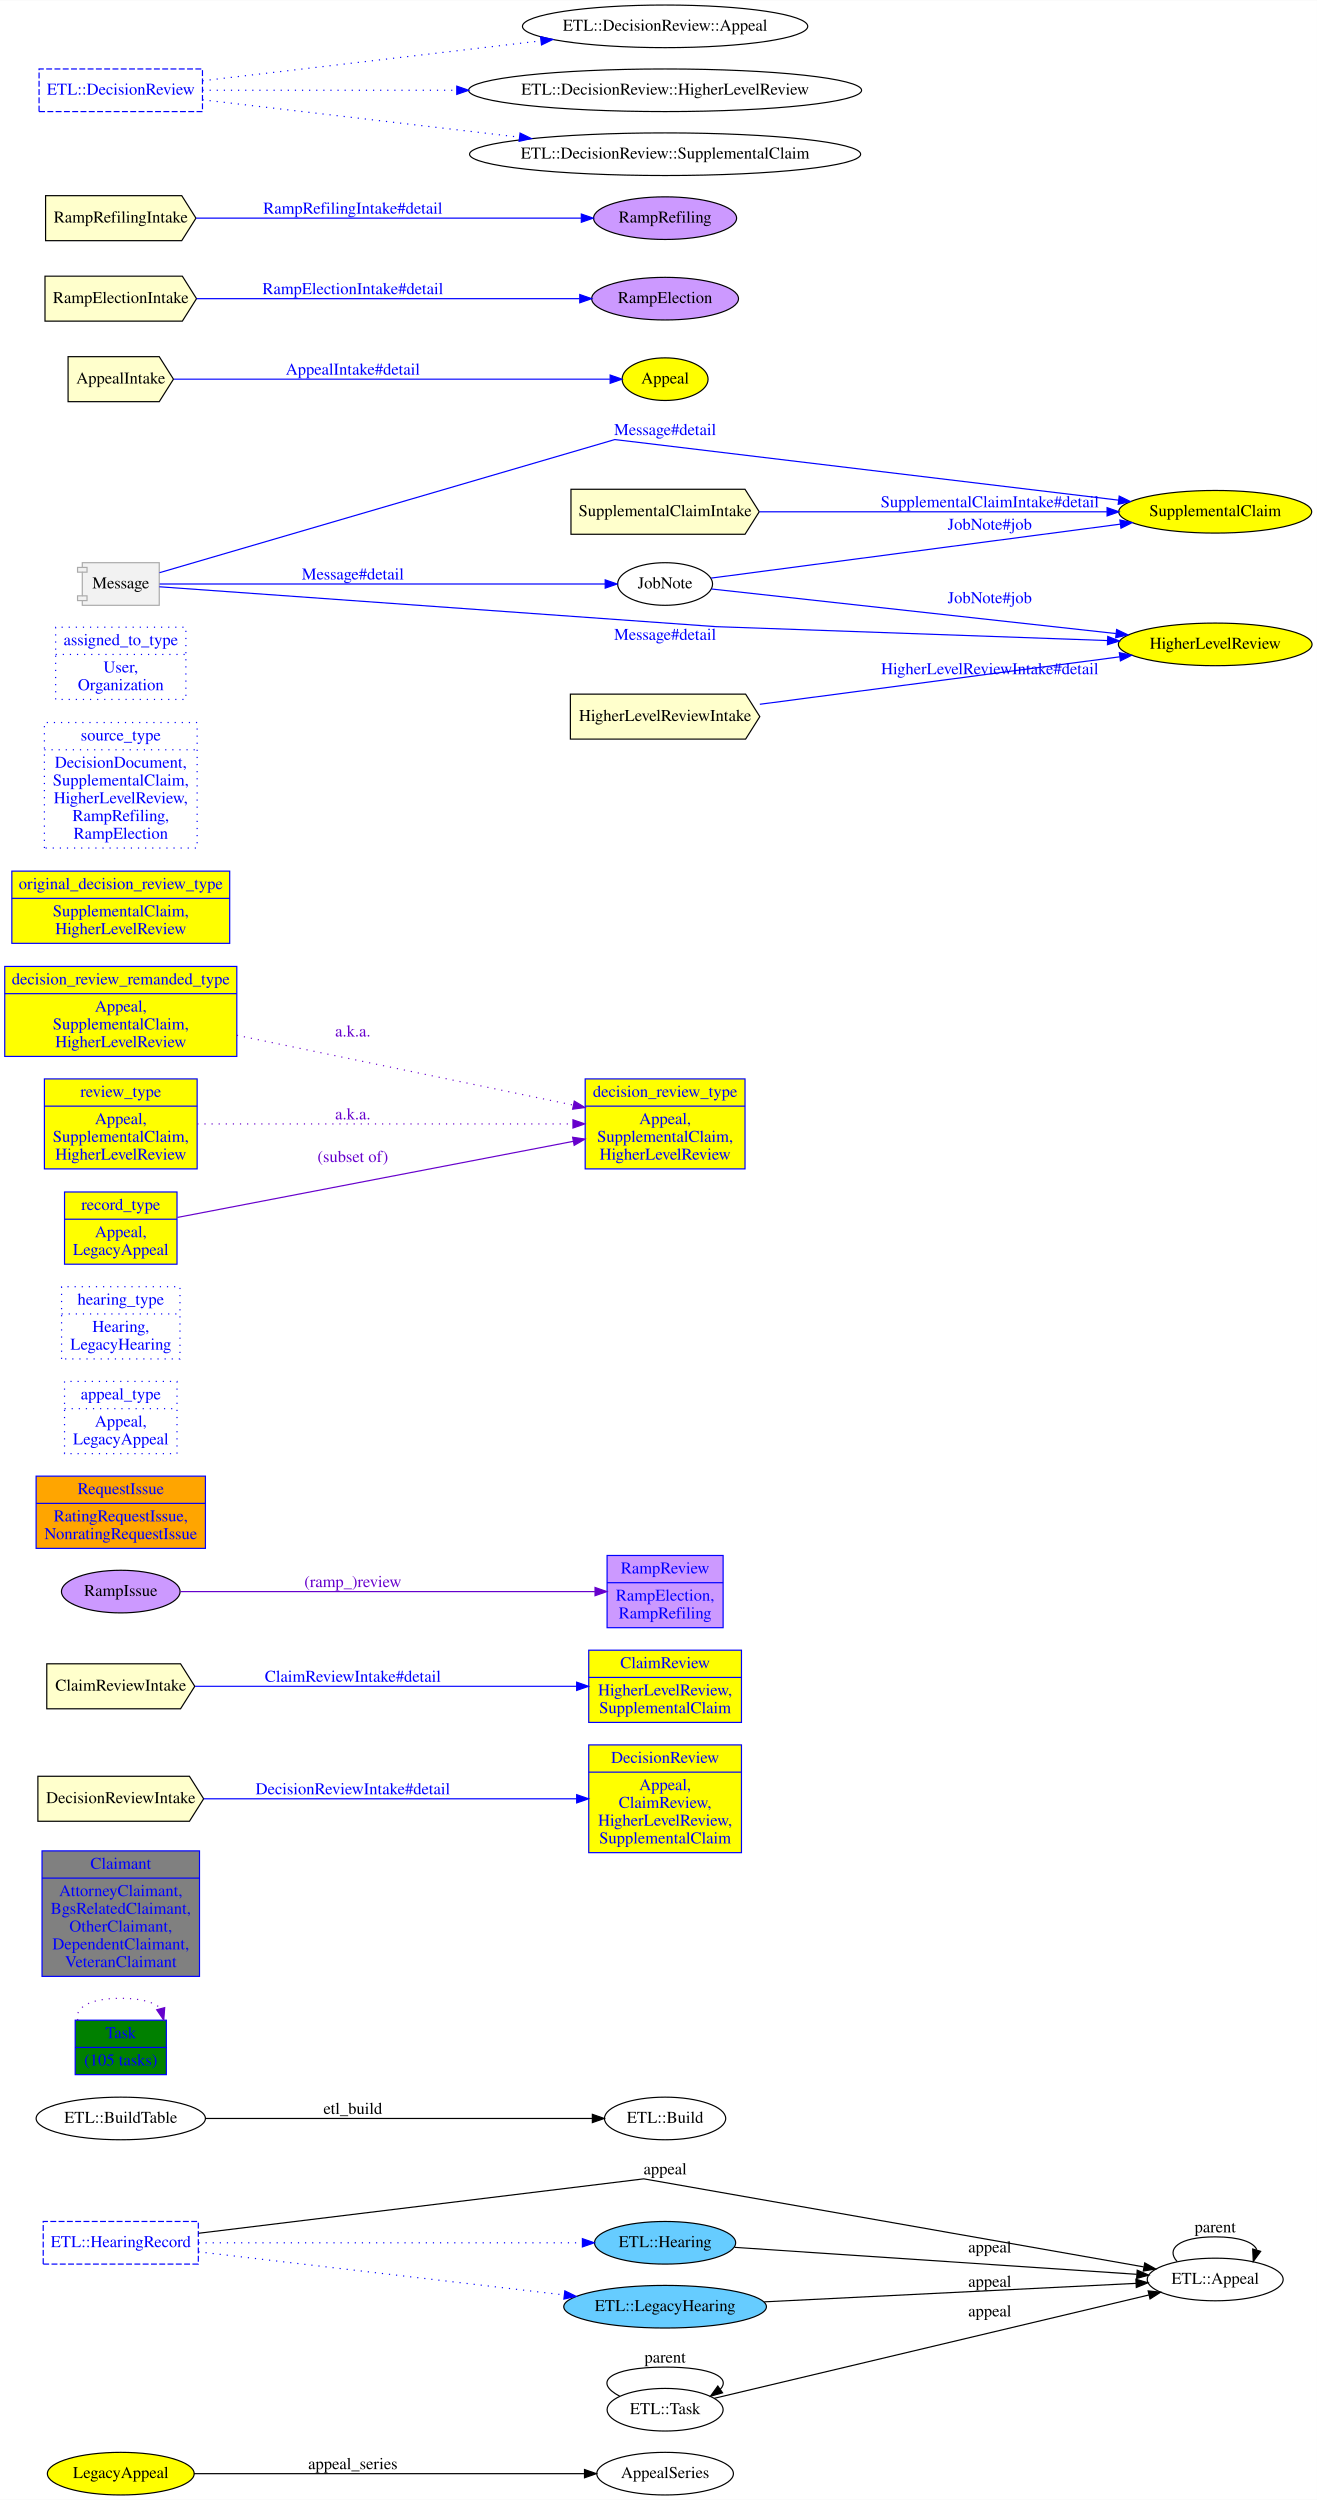
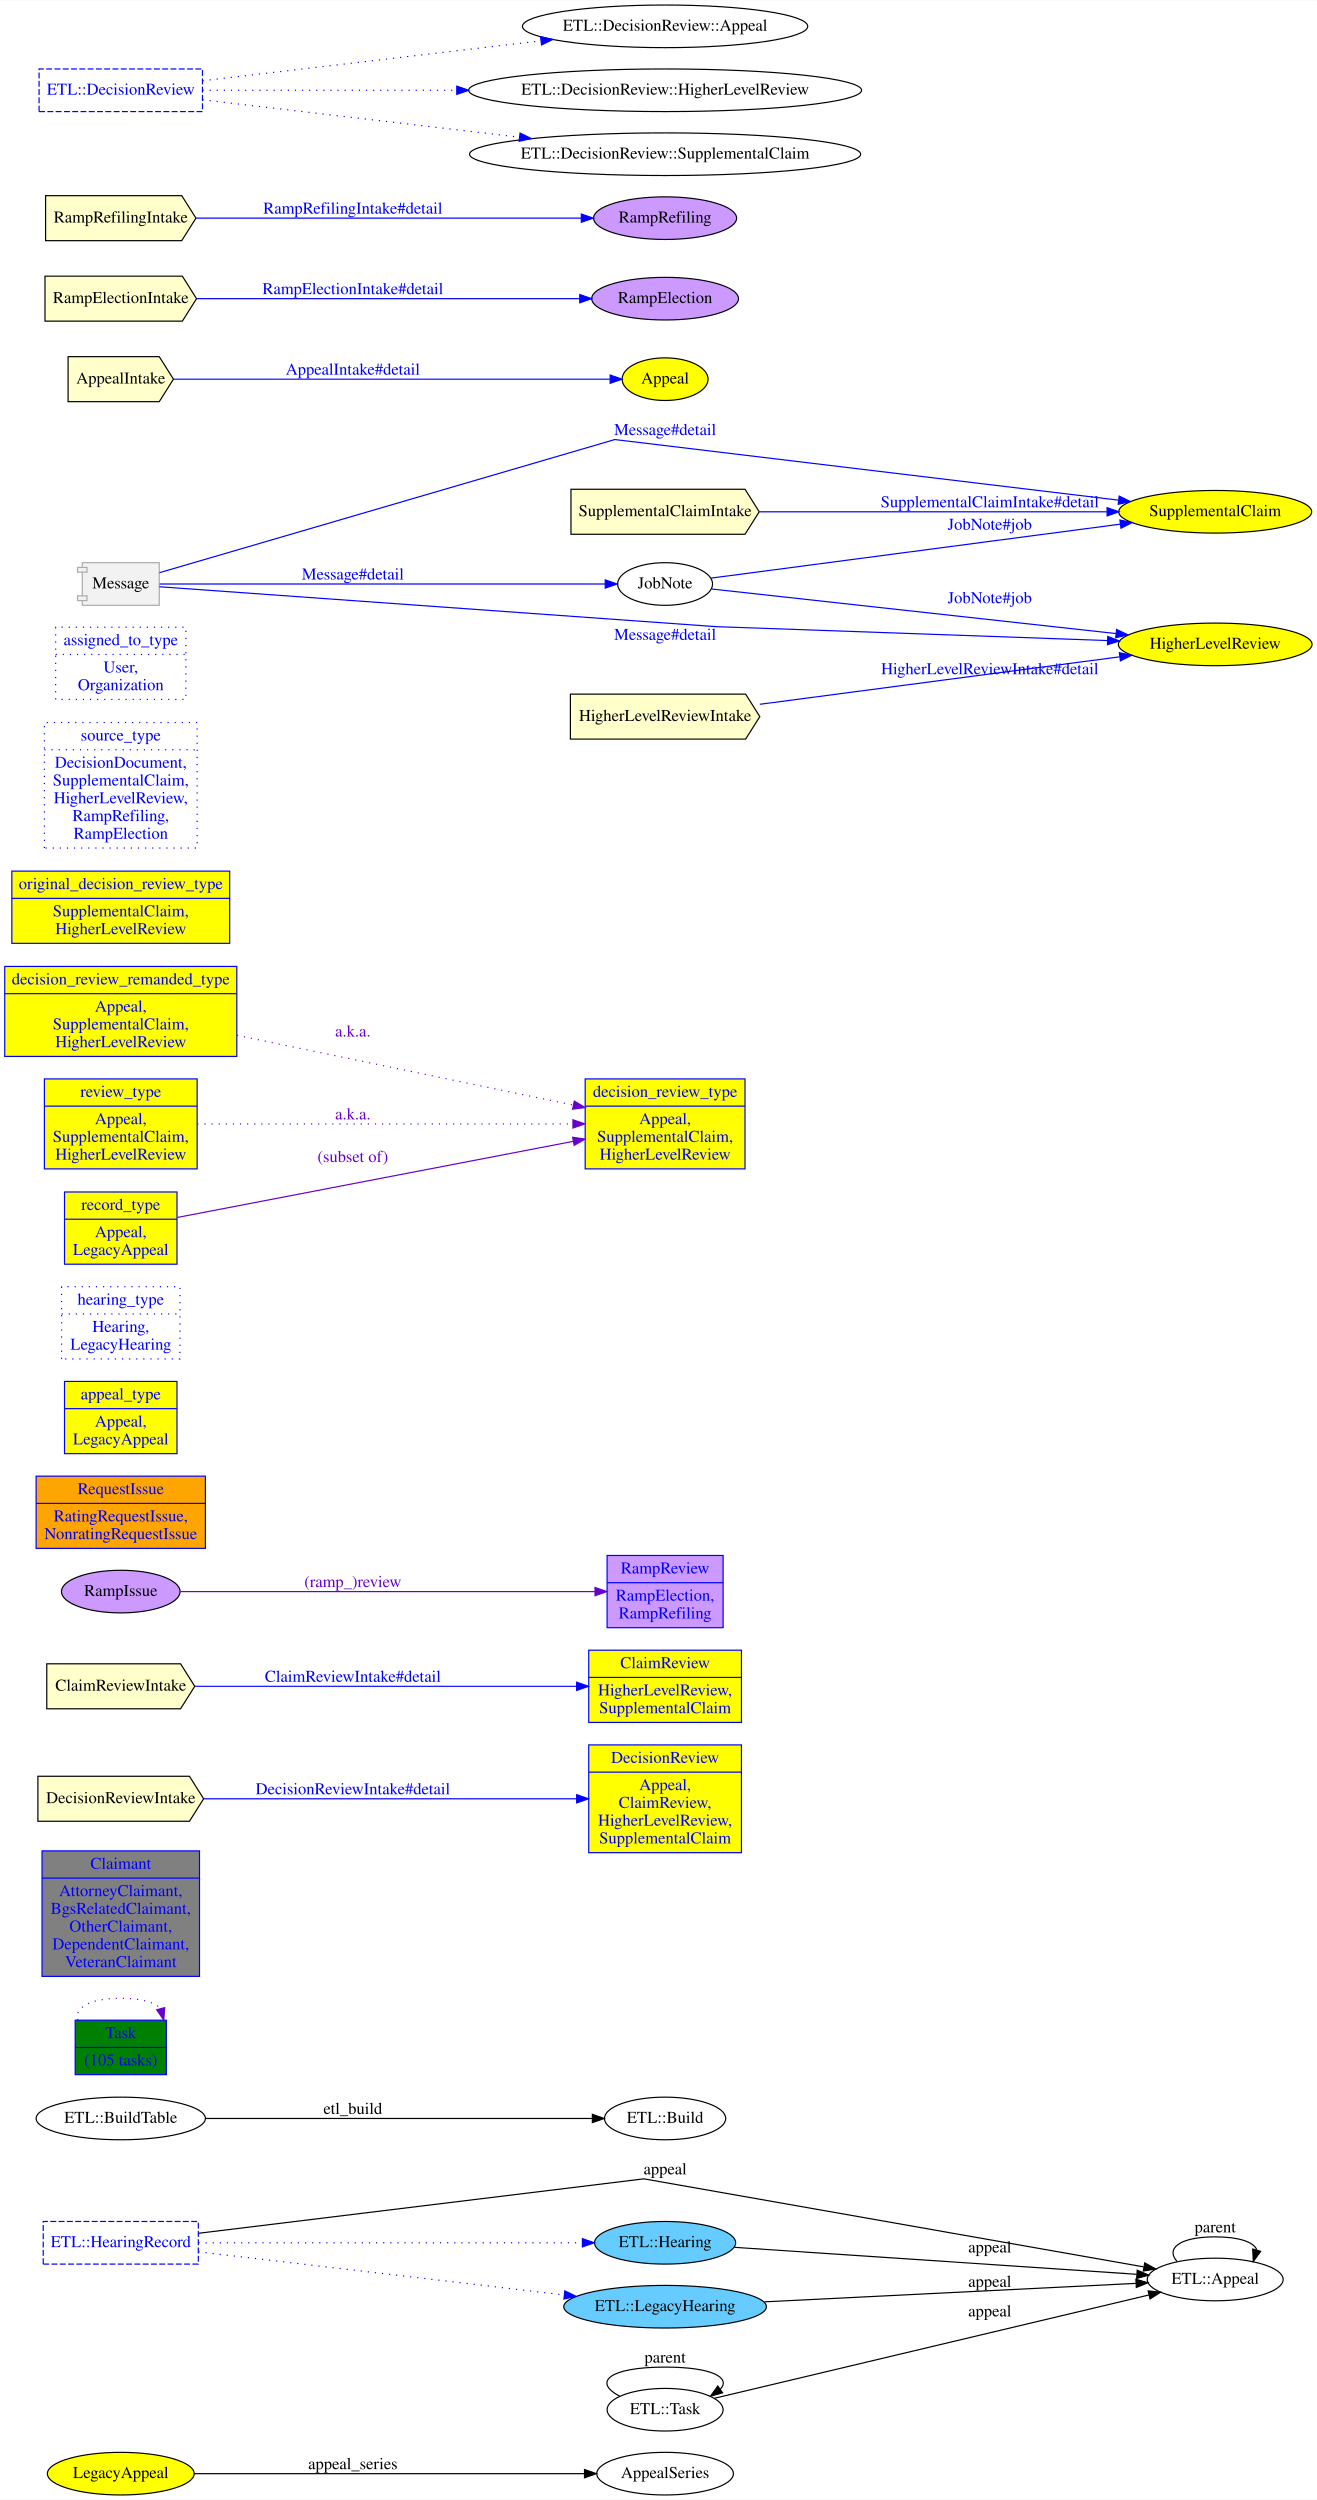
<svg xmlns="http://www.w3.org/2000/svg" width="1112pt" height="2111pt" viewBox="0.00 0.00 1112.26 2111.00">
  <g id="graph0" class="graph" transform="scale(1 1) rotate(0) translate(4 2107)">
    <polygon fill="white" stroke="transparent" points="-4,4 -4,-2107 1108.26,-2107 1108.26,4 -4,4" />
    <g id="node1" class="node">
      <ellipse fill="none" stroke="black" cx="557.74" cy="-18" rx="57.69" ry="18" />
      <text text-anchor="middle" x="557.74" y="-14.3" font-family="Times,serif" font-size="14.00">AppealSeries</text>
    </g>
    <g id="node2" class="node">
      <ellipse fill="yellow" stroke="black" cx="98" cy="-18" rx="61.99" ry="18" />
      <text text-anchor="middle" x="98" y="-14.3" font-family="Times,serif" font-size="14.00">LegacyAppeal</text>
    </g>
    <g id="edge1" class="edge">
      <path fill="none" stroke="black" d="M159.78,-18C245.28,-18 400.54,-18 489.43,-18" />
      <polygon fill="black" stroke="black" points="489.67,-21.5 499.67,-18 489.67,-14.5 489.67,-21.5" />
      <text text-anchor="middle" x="294" y="-21.8" font-family="Times,serif" font-size="14.00">appeal_series</text>
    </g>
    <g id="node3" class="node">
      <ellipse fill="none" stroke="black" cx="1022.36" cy="-182" rx="57.39" ry="18" />
      <text text-anchor="middle" x="1022.36" y="-178.3" font-family="Times,serif" font-size="14.00">ETL::Appeal</text>
    </g>
    <g id="edge2" class="edge">
      <path fill="none" stroke="black" d="M990.22,-197.17C980.48,-207.66 991.19,-218 1022.36,-218 1043.31,-218 1055.02,-213.33 1057.49,-207.09" />
      <polygon fill="black" stroke="black" points="1060.74,-205.74 1054.51,-197.17 1054.04,-207.75 1060.74,-205.74" />
      <text text-anchor="middle" x="1022.36" y="-221.8" font-family="Times,serif" font-size="14.00">parent</text>
    </g>
    <g id="node4" class="node">
      <ellipse fill="none" stroke="black" cx="557.74" cy="-318" rx="51.19" ry="18" />
      <text text-anchor="middle" x="557.74" y="-314.3" font-family="Times,serif" font-size="14.00">ETL::Build</text>
    </g>
    <g id="node5" class="node">
      <ellipse fill="none" stroke="black" cx="98" cy="-318" rx="71.49" ry="18" />
      <text text-anchor="middle" x="98" y="-314.3" font-family="Times,serif" font-size="14.00">ETL::BuildTable</text>
    </g>
    <g id="edge3" class="edge">
      <path fill="none" stroke="black" d="M169.52,-318C258.95,-318 411.66,-318 496.11,-318" />
      <polygon fill="black" stroke="black" points="496.31,-321.5 506.31,-318 496.31,-314.5 496.31,-321.5" />
      <text text-anchor="middle" x="294" y="-321.8" font-family="Times,serif" font-size="14.00">etl_build</text>
    </g>
    <g id="node6" class="node">
      <polygon fill="none" stroke="blue" stroke-dasharray="5,2" points="32.5,-195 32.5,-231 163.5,-231 163.5,-195 32.5,-195" />
      <text text-anchor="middle" x="98" y="-209.3" font-family="Times,serif" font-size="14.00" fill="blue">ETL::HearingRecord</text>
    </g>
    <g id="edge4" class="edge">
      <path fill="none" stroke="black" d="M163.66,-221.03C286.71,-236.07 539.74,-267 539.74,-267 539.74,-267 832.4,-215.46 961.92,-192.64" />
      <polygon fill="black" stroke="black" points="962.84,-196.04 972.08,-190.86 961.62,-189.14 962.84,-196.04" />
      <text text-anchor="middle" x="557.74" y="-270.8" font-family="Times,serif" font-size="14.00">appeal</text>
    </g>
    <g id="node8" class="node">
      <ellipse fill="#66ccff" stroke="black" cx="557.74" cy="-213" rx="59.59" ry="18" />
      <text text-anchor="middle" x="557.74" y="-209.3" font-family="Times,serif" font-size="14.00">ETL::Hearing</text>
    </g>
    <g id="edge29" class="edge">
      <path fill="none" stroke="blue" stroke-dasharray="1,5" d="M163.61,-213C249.3,-213 399.93,-213 487.76,-213" />
      <polygon fill="blue" stroke="blue" points="487.89,-216.5 497.89,-213 487.89,-209.5 487.89,-216.5" />
    </g>
    <g id="node9" class="node">
      <ellipse fill="#66ccff" stroke="black" cx="557.74" cy="-159" rx="85.59" ry="18" />
      <text text-anchor="middle" x="557.74" y="-155.3" font-family="Times,serif" font-size="14.00">ETL::LegacyHearing</text>
    </g>
    <g id="edge30" class="edge">
      <path fill="none" stroke="blue" stroke-dasharray="1,5" d="M163.61,-205.38C244.53,-195.83 383.34,-179.46 472.51,-168.94" />
      <polygon fill="blue" stroke="blue" points="473.07,-172.39 482.59,-167.75 472.25,-165.44 473.07,-172.39" />
    </g>
    <g id="node7" class="node">
      <ellipse fill="none" stroke="black" cx="557.74" cy="-72" rx="48.99" ry="18" />
      <text text-anchor="middle" x="557.74" y="-68.3" font-family="Times,serif" font-size="14.00">ETL::Task</text>
    </g>
    <g id="edge6" class="edge">
      <path fill="none" stroke="black" d="M599.38,-81.67C682.56,-101.44 872.26,-146.55 966.35,-168.92" />
      <polygon fill="black" stroke="black" points="965.71,-172.36 976.24,-171.27 967.32,-165.55 965.71,-172.36" />
      <text text-anchor="middle" x="831.97" y="-150.8" font-family="Times,serif" font-size="14.00">appeal</text>
    </g>
    <g id="edge5" class="edge">
      <path fill="none" stroke="black" d="M519.4,-83.43C496.86,-95.06 509.63,-108 557.74,-108 597.95,-108 613.47,-98.96 604.31,-89.19" />
      <polygon fill="black" stroke="black" points="606.27,-86.29 596.07,-83.43 602.25,-92.03 606.27,-86.29" />
      <text text-anchor="middle" x="557.74" y="-111.8" font-family="Times,serif" font-size="14.00">parent</text>
    </g>
    <g id="edge7" class="edge">
      <path fill="none" stroke="black" d="M616.39,-209.14C702.8,-203.35 865.41,-192.45 956.08,-186.37" />
      <polygon fill="black" stroke="black" points="956.49,-189.86 966.23,-185.69 956.02,-182.87 956.49,-189.86" />
      <text text-anchor="middle" x="831.97" y="-204.8" font-family="Times,serif" font-size="14.00">appeal</text>
    </g>
    <g id="edge8" class="edge">
      <path fill="none" stroke="black" d="M641.44,-163.11C731.26,-167.58 872.92,-174.62 955.51,-178.73" />
      <polygon fill="black" stroke="black" points="955.37,-182.22 965.53,-179.22 955.72,-175.23 955.37,-182.22" />
      <text text-anchor="middle" x="831.97" y="-175.8" font-family="Times,serif" font-size="14.00">appeal</text>
    </g>
    <g id="node10" class="node">
      <polygon fill="green" stroke="blue" points="59.5,-355 59.5,-401 136.5,-401 136.5,-355 59.5,-355" />
      <text text-anchor="middle" x="98" y="-385.8" font-family="Times,serif" font-size="14.00" fill="blue">Task</text>
      <polyline fill="none" stroke="blue" points="59.5,-378 136.5,-378 " />
      <text text-anchor="middle" x="98" y="-362.8" font-family="Times,serif" font-size="14.00" fill="blue">(105 tasks)</text>
    </g>
    <g id="edge25" class="edge">
      <path fill="none" stroke="#6600cc" stroke-dasharray="1,5" d="M61.69,-401.05C58.72,-410.99 70.82,-419.5 98,-419.5 115.41,-419.5 126.64,-416.01 131.67,-410.88" />
      <polygon fill="#6600cc" stroke="#6600cc" points="135.1,-411.61 134.31,-401.05 128.34,-409.8 135.1,-411.61" />
    </g>
    <g id="node11" class="node">
      <polygon fill="gray" stroke="blue" points="31.5,-438 31.5,-544 164.5,-544 164.5,-438 31.5,-438" />
      <text text-anchor="middle" x="98" y="-528.8" font-family="Times,serif" font-size="14.00" fill="blue">Claimant</text>
      <polyline fill="none" stroke="blue" points="31.5,-521 164.5,-521 " />
      <text text-anchor="middle" x="98" y="-505.8" font-family="Times,serif" font-size="14.00" fill="blue">AttorneyClaimant,</text>
      <text text-anchor="middle" x="98" y="-490.8" font-family="Times,serif" font-size="14.00" fill="blue">BgsRelatedClaimant,</text>
      <text text-anchor="middle" x="98" y="-475.8" font-family="Times,serif" font-size="14.00" fill="blue">OtherClaimant,</text>
      <text text-anchor="middle" x="98" y="-460.8" font-family="Times,serif" font-size="14.00" fill="blue">DependentClaimant,</text>
      <text text-anchor="middle" x="98" y="-445.8" font-family="Times,serif" font-size="14.00" fill="blue">VeteranClaimant</text>
    </g>
    <g id="node12" class="node">
      <polygon fill="yellow" stroke="blue" points="493.24,-542.5 493.24,-633.5 622.24,-633.5 622.24,-542.5 493.24,-542.5" />
      <text text-anchor="middle" x="557.74" y="-618.3" font-family="Times,serif" font-size="14.00" fill="blue">DecisionReview</text>
      <polyline fill="none" stroke="blue" points="493.24,-610.5 622.24,-610.5 " />
      <text text-anchor="middle" x="557.74" y="-595.3" font-family="Times,serif" font-size="14.00" fill="blue">Appeal,</text>
      <text text-anchor="middle" x="557.74" y="-580.3" font-family="Times,serif" font-size="14.00" fill="blue">ClaimReview,</text>
      <text text-anchor="middle" x="557.74" y="-565.3" font-family="Times,serif" font-size="14.00" fill="blue">HigherLevelReview,</text>
      <text text-anchor="middle" x="557.74" y="-550.3" font-family="Times,serif" font-size="14.00" fill="blue">SupplementalClaim</text>
    </g>
    <g id="node13" class="node">
      <polygon fill="yellow" stroke="blue" points="493.24,-652.5 493.24,-713.5 622.24,-713.5 622.24,-652.5 493.24,-652.5" />
      <text text-anchor="middle" x="557.74" y="-698.3" font-family="Times,serif" font-size="14.00" fill="blue">ClaimReview</text>
      <polyline fill="none" stroke="blue" points="493.24,-690.5 622.24,-690.5 " />
      <text text-anchor="middle" x="557.74" y="-675.3" font-family="Times,serif" font-size="14.00" fill="blue">HigherLevelReview,</text>
      <text text-anchor="middle" x="557.74" y="-660.3" font-family="Times,serif" font-size="14.00" fill="blue">SupplementalClaim</text>
    </g>
    <g id="node14" class="node">
      <polygon fill="#cc99ff" stroke="blue" points="508.74,-732.5 508.74,-793.5 606.74,-793.5 606.74,-732.5 508.74,-732.5" />
      <text text-anchor="middle" x="557.74" y="-778.3" font-family="Times,serif" font-size="14.00" fill="blue">RampReview</text>
      <polyline fill="none" stroke="blue" points="508.74,-770.5 606.74,-770.5 " />
      <text text-anchor="middle" x="557.74" y="-755.3" font-family="Times,serif" font-size="14.00" fill="blue">RampElection,</text>
      <text text-anchor="middle" x="557.74" y="-740.3" font-family="Times,serif" font-size="14.00" fill="blue">RampRefiling</text>
    </g>
    <g id="node15" class="node">
      <polygon fill="orange" stroke="blue" points="26.5,-799.5 26.5,-860.5 169.5,-860.5 169.5,-799.5 26.5,-799.5" />
      <text text-anchor="middle" x="98" y="-845.3" font-family="Times,serif" font-size="14.00" fill="blue">RequestIssue</text>
      <polyline fill="none" stroke="blue" points="26.5,-837.5 169.5,-837.5 " />
      <text text-anchor="middle" x="98" y="-822.3" font-family="Times,serif" font-size="14.00" fill="blue">RatingRequestIssue,</text>
      <text text-anchor="middle" x="98" y="-807.3" font-family="Times,serif" font-size="14.00" fill="blue">NonratingRequestIssue</text>
    </g>
    <g id="node16" class="node">
-       <polygon fill="none" stroke="blue" stroke-dasharray="1,5" points="50.5,-879.5 50.5,-940.5 145.5,-940.5 145.5,-879.5 50.5,-879.5" />
+       <polygon fill="yellow" stroke="blue" points="50.5,-879.5 50.5,-940.5 145.5,-940.5 145.5,-879.5 50.5,-879.5" />
      <text text-anchor="middle" x="98" y="-925.3" font-family="Times,serif" font-size="14.00" fill="blue">appeal_type</text>
-       <polyline fill="none" stroke="blue" stroke-dasharray="1,5" points="50.5,-917.5 145.5,-917.5 " />
+       <polyline fill="none" stroke="blue" points="50.5,-917.5 145.5,-917.5 " />
      <text text-anchor="middle" x="98" y="-902.3" font-family="Times,serif" font-size="14.00" fill="blue">Appeal,</text>
      <text text-anchor="middle" x="98" y="-887.3" font-family="Times,serif" font-size="14.00" fill="blue">LegacyAppeal</text>
    </g>
    <g id="node17" class="node">
      <polygon fill="none" stroke="blue" stroke-dasharray="1,5" points="48,-959.5 48,-1020.5 148,-1020.5 148,-959.5 48,-959.5" />
      <text text-anchor="middle" x="98" y="-1005.3" font-family="Times,serif" font-size="14.00" fill="blue">hearing_type</text>
      <polyline fill="none" stroke="blue" stroke-dasharray="1,5" points="48,-997.5 148,-997.5 " />
      <text text-anchor="middle" x="98" y="-982.3" font-family="Times,serif" font-size="14.00" fill="blue">Hearing,</text>
      <text text-anchor="middle" x="98" y="-967.3" font-family="Times,serif" font-size="14.00" fill="blue">LegacyHearing</text>
    </g>
    <g id="node18" class="node">
      <polygon fill="yellow" stroke="blue" points="490.24,-1120 490.24,-1196 625.24,-1196 625.24,-1120 490.24,-1120" />
      <text text-anchor="middle" x="557.74" y="-1180.8" font-family="Times,serif" font-size="14.00" fill="blue">decision_review_type</text>
      <polyline fill="none" stroke="blue" points="490.24,-1173 625.24,-1173 " />
      <text text-anchor="middle" x="557.74" y="-1157.8" font-family="Times,serif" font-size="14.00" fill="blue">Appeal,</text>
      <text text-anchor="middle" x="557.74" y="-1142.8" font-family="Times,serif" font-size="14.00" fill="blue">SupplementalClaim,</text>
      <text text-anchor="middle" x="557.74" y="-1127.8" font-family="Times,serif" font-size="14.00" fill="blue">HigherLevelReview</text>
    </g>
    <g id="node19" class="node">
      <polygon fill="yellow" stroke="blue" points="0,-1215 0,-1291 196,-1291 196,-1215 0,-1215" />
      <text text-anchor="middle" x="98" y="-1275.8" font-family="Times,serif" font-size="14.00" fill="blue">decision_review_remanded_type</text>
      <polyline fill="none" stroke="blue" points="0,-1268 196,-1268 " />
      <text text-anchor="middle" x="98" y="-1252.8" font-family="Times,serif" font-size="14.00" fill="blue">Appeal,</text>
      <text text-anchor="middle" x="98" y="-1237.8" font-family="Times,serif" font-size="14.00" fill="blue">SupplementalClaim,</text>
      <text text-anchor="middle" x="98" y="-1222.8" font-family="Times,serif" font-size="14.00" fill="blue">HigherLevelReview</text>
    </g>
    <g id="edge21" class="edge">
      <path fill="none" stroke="#6600cc" stroke-dasharray="1,5" d="M196.07,-1232.85C280.71,-1215.29 401.83,-1190.15 479.88,-1173.95" />
      <polygon fill="#6600cc" stroke="#6600cc" points="481.05,-1177.28 490.13,-1171.82 479.63,-1170.43 481.05,-1177.28" />
      <text text-anchor="middle" x="294" y="-1231.8" font-family="Times,serif" font-size="14.00" fill="#6600cc">a.k.a.</text>
    </g>
    <g id="node20" class="node">
      <polygon fill="yellow" stroke="blue" points="33.5,-1120 33.5,-1196 162.5,-1196 162.5,-1120 33.5,-1120" />
      <text text-anchor="middle" x="98" y="-1180.8" font-family="Times,serif" font-size="14.00" fill="blue">review_type</text>
      <polyline fill="none" stroke="blue" points="33.5,-1173 162.5,-1173 " />
      <text text-anchor="middle" x="98" y="-1157.8" font-family="Times,serif" font-size="14.00" fill="blue">Appeal,</text>
      <text text-anchor="middle" x="98" y="-1142.8" font-family="Times,serif" font-size="14.00" fill="blue">SupplementalClaim,</text>
      <text text-anchor="middle" x="98" y="-1127.8" font-family="Times,serif" font-size="14.00" fill="blue">HigherLevelReview</text>
    </g>
    <g id="edge22" class="edge">
      <path fill="none" stroke="#6600cc" stroke-dasharray="1,5" d="M162.65,-1158C245.67,-1158 390.81,-1158 479.87,-1158" />
      <polygon fill="#6600cc" stroke="#6600cc" points="479.92,-1161.5 489.92,-1158 479.92,-1154.5 479.92,-1161.5" />
      <text text-anchor="middle" x="294" y="-1161.8" font-family="Times,serif" font-size="14.00" fill="#6600cc">a.k.a.</text>
    </g>
    <g id="node21" class="node">
      <polygon fill="yellow" stroke="blue" points="6,-1310.5 6,-1371.5 190,-1371.5 190,-1310.5 6,-1310.5" />
      <text text-anchor="middle" x="98" y="-1356.3" font-family="Times,serif" font-size="14.00" fill="blue">original_decision_review_type</text>
      <polyline fill="none" stroke="blue" points="6,-1348.5 190,-1348.5 " />
      <text text-anchor="middle" x="98" y="-1333.3" font-family="Times,serif" font-size="14.00" fill="blue">SupplementalClaim,</text>
      <text text-anchor="middle" x="98" y="-1318.3" font-family="Times,serif" font-size="14.00" fill="blue">HigherLevelReview</text>
    </g>
    <g id="node22" class="node">
      <polygon fill="none" stroke="blue" stroke-dasharray="1,5" points="33.5,-1391 33.5,-1497 162.5,-1497 162.5,-1391 33.5,-1391" />
      <text text-anchor="middle" x="98" y="-1481.8" font-family="Times,serif" font-size="14.00" fill="blue">source_type</text>
      <polyline fill="none" stroke="blue" stroke-dasharray="1,5" points="33.5,-1474 162.5,-1474 " />
      <text text-anchor="middle" x="98" y="-1458.8" font-family="Times,serif" font-size="14.00" fill="blue">DecisionDocument,</text>
      <text text-anchor="middle" x="98" y="-1443.8" font-family="Times,serif" font-size="14.00" fill="blue">SupplementalClaim,</text>
      <text text-anchor="middle" x="98" y="-1428.8" font-family="Times,serif" font-size="14.00" fill="blue">HigherLevelReview,</text>
      <text text-anchor="middle" x="98" y="-1413.8" font-family="Times,serif" font-size="14.00" fill="blue">RampRefiling,</text>
      <text text-anchor="middle" x="98" y="-1398.8" font-family="Times,serif" font-size="14.00" fill="blue">RampElection</text>
    </g>
    <g id="node23" class="node">
      <polygon fill="none" stroke="blue" stroke-dasharray="1,5" points="43,-1516.5 43,-1577.5 153,-1577.5 153,-1516.5 43,-1516.5" />
      <text text-anchor="middle" x="98" y="-1562.3" font-family="Times,serif" font-size="14.00" fill="blue">assigned_to_type</text>
      <polyline fill="none" stroke="blue" stroke-dasharray="1,5" points="43,-1554.5 153,-1554.5 " />
      <text text-anchor="middle" x="98" y="-1539.3" font-family="Times,serif" font-size="14.00" fill="blue">User,</text>
      <text text-anchor="middle" x="98" y="-1524.3" font-family="Times,serif" font-size="14.00" fill="blue">Organization</text>
    </g>
    <g id="node24" class="node">
      <polygon fill="yellow" stroke="blue" points="50.5,-1039.5 50.5,-1100.5 145.5,-1100.5 145.5,-1039.5 50.5,-1039.5" />
      <text text-anchor="middle" x="98" y="-1085.3" font-family="Times,serif" font-size="14.00" fill="blue">record_type</text>
      <polyline fill="none" stroke="blue" points="50.5,-1077.5 145.5,-1077.5 " />
      <text text-anchor="middle" x="98" y="-1062.3" font-family="Times,serif" font-size="14.00" fill="blue">Appeal,</text>
      <text text-anchor="middle" x="98" y="-1047.3" font-family="Times,serif" font-size="14.00" fill="blue">LegacyAppeal</text>
    </g>
    <g id="edge23" class="edge">
      <path fill="none" stroke="#6600cc" d="M145.83,-1079C224.73,-1094.17 384.83,-1124.95 480.23,-1143.29" />
      <polygon fill="#6600cc" stroke="#6600cc" points="479.63,-1146.74 490.11,-1145.19 480.95,-1139.87 479.63,-1146.74" />
      <text text-anchor="middle" x="294" y="-1125.8" font-family="Times,serif" font-size="14.00" fill="#6600cc">(subset of)</text>
    </g>
    <g id="node25" class="node">
      <polygon fill="#f2f2f2" stroke="#aaaaaa" points="130.5,-1632 65.5,-1632 65.5,-1628 61.5,-1628 61.5,-1624 65.5,-1624 65.5,-1604 61.5,-1604 61.5,-1600 65.5,-1600 65.5,-1596 130.5,-1596 130.5,-1632" />
      <polyline fill="none" stroke="#aaaaaa" points="65.5,-1628 69.5,-1628 69.5,-1624 65.5,-1624 " />
      <polyline fill="none" stroke="#aaaaaa" points="65.5,-1604 69.5,-1604 69.5,-1600 65.5,-1600 " />
      <text text-anchor="middle" x="98" y="-1610.3" font-family="Times,serif" font-size="14.00">Message</text>
    </g>
    <g id="node26" class="node">
      <ellipse fill="none" stroke="black" cx="557.74" cy="-1614" rx="40.09" ry="18" />
      <text text-anchor="middle" x="557.74" y="-1610.3" font-family="Times,serif" font-size="14.00">JobNote</text>
    </g>
    <g id="edge9" class="edge">
      <path fill="none" stroke="blue" d="M130.82,-1614C209.28,-1614 412.46,-1614 507,-1614" />
      <polygon fill="blue" stroke="blue" points="507.16,-1617.5 517.16,-1614 507.16,-1610.5 507.16,-1617.5" />
      <text text-anchor="middle" x="294" y="-1617.8" font-family="Times,serif" font-size="14.00" fill="blue">Message#detail</text>
    </g>
    <g id="node27" class="node">
      <ellipse fill="yellow" stroke="black" cx="1022.36" cy="-1675" rx="81.49" ry="18" />
      <text text-anchor="middle" x="1022.36" y="-1671.3" font-family="Times,serif" font-size="14.00">SupplementalClaim</text>
    </g>
    <g id="edge10" class="edge">
      <path fill="none" stroke="blue" d="M130.74,-1623.57C229.1,-1652.33 515.24,-1736 515.24,-1736 515.24,-1736 797.29,-1702.07 940.7,-1684.82" />
      <polygon fill="blue" stroke="blue" points="941.27,-1688.28 950.78,-1683.61 940.43,-1681.33 941.27,-1688.28" />
      <text text-anchor="middle" x="557.74" y="-1739.8" font-family="Times,serif" font-size="14.00" fill="blue">Message#detail</text>
    </g>
    <g id="node28" class="node">
      <ellipse fill="yellow" stroke="black" cx="1022.36" cy="-1563" rx="81.79" ry="18" />
      <text text-anchor="middle" x="1022.36" y="-1559.3" font-family="Times,serif" font-size="14.00">HigherLevelReview</text>
    </g>
    <g id="edge11" class="edge">
      <path fill="none" stroke="blue" d="M130.57,-1611.67C241.86,-1603.69 600.24,-1578 600.24,-1578 600.24,-1578 807.11,-1570.65 931.21,-1566.24" />
      <polygon fill="blue" stroke="blue" points="931.6,-1569.73 941.47,-1565.87 931.35,-1562.73 931.6,-1569.73" />
      <text text-anchor="middle" x="557.74" y="-1566.8" font-family="Times,serif" font-size="14.00" fill="blue">Message#detail</text>
    </g>
    <g id="edge19" class="edge">
      <path fill="none" stroke="blue" d="M596.59,-1618.99C671.81,-1628.91 841.45,-1651.28 942.11,-1664.55" />
      <polygon fill="blue" stroke="blue" points="941.86,-1668.05 952.23,-1665.88 942.78,-1661.11 941.86,-1668.05" />
      <text text-anchor="middle" x="831.97" y="-1659.8" font-family="Times,serif" font-size="14.00" fill="blue">JobNote#job</text>
    </g>
    <g id="edge20" class="edge">
      <path fill="none" stroke="blue" d="M596.99,-1609.78C671.5,-1601.57 837.6,-1583.26 938.49,-1572.14" />
      <polygon fill="blue" stroke="blue" points="939.09,-1575.59 948.64,-1571.02 938.32,-1568.63 939.09,-1575.59" />
      <text text-anchor="middle" x="831.97" y="-1597.8" font-family="Times,serif" font-size="14.00" fill="blue">JobNote#job</text>
    </g>
    <g id="node29" class="node">
      <polygon fill="#ffffcc" stroke="black" points="130.5,-1806 53.5,-1806 53.5,-1768 130.5,-1768 142.5,-1787 130.5,-1806" />
      <text text-anchor="middle" x="98" y="-1783.3" font-family="Times,serif" font-size="14.00">AppealIntake</text>
    </g>
    <g id="node30" class="node">
      <ellipse fill="yellow" stroke="black" cx="557.74" cy="-1787" rx="36.29" ry="18" />
      <text text-anchor="middle" x="557.74" y="-1783.3" font-family="Times,serif" font-size="14.00">Appeal</text>
    </g>
    <g id="edge12" class="edge">
      <path fill="none" stroke="blue" d="M142.89,-1787C229.76,-1787 422.82,-1787 511.1,-1787" />
      <polygon fill="blue" stroke="blue" points="511.33,-1790.5 521.33,-1787 511.33,-1783.5 511.33,-1790.5" />
      <text text-anchor="middle" x="294" y="-1790.8" font-family="Times,serif" font-size="14.00" fill="blue">AppealIntake#detail</text>
    </g>
    <g id="node31" class="node">
      <polygon fill="#ffffcc" stroke="black" points="150,-1874 34,-1874 34,-1836 150,-1836 162,-1855 150,-1874" />
      <text text-anchor="middle" x="98" y="-1851.3" font-family="Times,serif" font-size="14.00">RampElectionIntake</text>
    </g>
    <g id="node32" class="node">
      <ellipse fill="#cc99ff" stroke="black" cx="557.74" cy="-1855" rx="61.99" ry="18" />
      <text text-anchor="middle" x="557.74" y="-1851.3" font-family="Times,serif" font-size="14.00">RampElection</text>
    </g>
    <g id="edge13" class="edge">
      <path fill="none" stroke="blue" d="M162.17,-1855C246.86,-1855 396.8,-1855 485.44,-1855" />
      <polygon fill="blue" stroke="blue" points="485.68,-1858.5 495.68,-1855 485.68,-1851.5 485.68,-1858.5" />
      <text text-anchor="middle" x="294" y="-1858.8" font-family="Times,serif" font-size="14.00" fill="blue">RampElectionIntake#detail</text>
    </g>
    <g id="node33" class="node">
      <polygon fill="#ffffcc" stroke="black" points="149.5,-1942 34.5,-1942 34.5,-1904 149.5,-1904 161.5,-1923 149.5,-1942" />
      <text text-anchor="middle" x="98" y="-1919.3" font-family="Times,serif" font-size="14.00">RampRefilingIntake</text>
    </g>
    <g id="node34" class="node">
      <ellipse fill="#cc99ff" stroke="black" cx="557.74" cy="-1923" rx="60.39" ry="18" />
      <text text-anchor="middle" x="557.74" y="-1919.3" font-family="Times,serif" font-size="14.00">RampRefiling</text>
    </g>
    <g id="edge14" class="edge">
      <path fill="none" stroke="blue" d="M161.69,-1923C246.71,-1923 398.12,-1923 486.76,-1923" />
      <polygon fill="blue" stroke="blue" points="486.98,-1926.5 496.98,-1923 486.98,-1919.5 486.98,-1926.5" />
      <text text-anchor="middle" x="294" y="-1926.8" font-family="Times,serif" font-size="14.00" fill="blue">RampRefilingIntake#detail</text>
    </g>
    <g id="node35" class="node">
      <polygon fill="#ffffcc" stroke="black" points="625.74,-1521 477.74,-1521 477.74,-1483 625.74,-1483 637.74,-1502 625.74,-1521" />
      <text text-anchor="middle" x="557.74" y="-1498.3" font-family="Times,serif" font-size="14.00">HigherLevelReviewIntake</text>
    </g>
    <g id="edge15" class="edge">
      <path fill="none" stroke="blue" d="M637.74,-1512.42C722.55,-1523.6 856.54,-1541.27 941.63,-1552.49" />
      <polygon fill="blue" stroke="blue" points="941.39,-1555.99 951.76,-1553.82 942.3,-1549.05 941.39,-1555.99" />
      <text text-anchor="middle" x="831.97" y="-1537.8" font-family="Times,serif" font-size="14.00" fill="blue">HigherLevelReviewIntake#detail</text>
    </g>
    <g id="node36" class="node">
      <polygon fill="#ffffcc" stroke="black" points="625.24,-1694 478.24,-1694 478.24,-1656 625.24,-1656 637.24,-1675 625.24,-1694" />
      <text text-anchor="middle" x="557.74" y="-1671.3" font-family="Times,serif" font-size="14.00">SupplementalClaimIntake</text>
    </g>
    <g id="edge16" class="edge">
      <path fill="none" stroke="blue" d="M637.48,-1675C718.77,-1675 845.46,-1675 930.84,-1675" />
      <polygon fill="blue" stroke="blue" points="931.04,-1678.5 941.04,-1675 931.04,-1671.5 931.04,-1678.5" />
      <text text-anchor="middle" x="831.97" y="-1678.8" font-family="Times,serif" font-size="14.00" fill="blue">SupplementalClaimIntake#detail</text>
    </g>
    <g id="node37" class="node">
      <polygon fill="#ffffcc" stroke="black" points="156,-607 28,-607 28,-569 156,-569 168,-588 156,-607" />
      <text text-anchor="middle" x="98" y="-584.3" font-family="Times,serif" font-size="14.00">DecisionReviewIntake</text>
    </g>
    <g id="edge17" class="edge">
      <path fill="none" stroke="blue" d="M168.02,-588C252.83,-588 396.11,-588 483.01,-588" />
      <polygon fill="blue" stroke="blue" points="483.06,-591.5 493.06,-588 483.06,-584.5 483.06,-591.5" />
      <text text-anchor="middle" x="294" y="-591.8" font-family="Times,serif" font-size="14.00" fill="blue">DecisionReviewIntake#detail</text>
    </g>
    <g id="node38" class="node">
      <polygon fill="#ffffcc" stroke="black" points="148.5,-702 35.5,-702 35.5,-664 148.5,-664 160.5,-683 148.5,-702" />
      <text text-anchor="middle" x="98" y="-679.3" font-family="Times,serif" font-size="14.00">ClaimReviewIntake</text>
    </g>
    <g id="edge18" class="edge">
      <path fill="none" stroke="blue" d="M160.73,-683C244.38,-683 393.53,-683 482.98,-683" />
      <polygon fill="blue" stroke="blue" points="483.04,-686.5 493.04,-683 483.04,-679.5 483.04,-686.5" />
      <text text-anchor="middle" x="294" y="-686.8" font-family="Times,serif" font-size="14.00" fill="blue">ClaimReviewIntake#detail</text>
    </g>
    <g id="node39" class="node">
      <ellipse fill="#cc99ff" stroke="black" cx="98" cy="-763" rx="50.09" ry="18" />
      <text text-anchor="middle" x="98" y="-759.3" font-family="Times,serif" font-size="14.00">RampIssue</text>
    </g>
    <g id="edge24" class="edge">
      <path fill="none" stroke="#6600cc" d="M148.42,-763C233.56,-763 407.5,-763 498.42,-763" />
      <polygon fill="#6600cc" stroke="#6600cc" points="498.56,-766.5 508.56,-763 498.56,-759.5 498.56,-766.5" />
      <text text-anchor="middle" x="294" y="-766.8" font-family="Times,serif" font-size="14.00" fill="#6600cc">(ramp_)review</text>
    </g>
    <g id="node40" class="node">
      <polygon fill="none" stroke="blue" stroke-dasharray="5,2" points="29,-2013 29,-2049 167,-2049 167,-2013 29,-2013" />
      <text text-anchor="middle" x="98" y="-2027.3" font-family="Times,serif" font-size="14.00" fill="blue">ETL::DecisionReview</text>
    </g>
    <g id="node41" class="node">
      <ellipse fill="none" stroke="black" cx="557.74" cy="-2085" rx="120.48" ry="18" />
      <text text-anchor="middle" x="557.74" y="-2081.3" font-family="Times,serif" font-size="14.00">ETL::DecisionReview::Appeal</text>
    </g>
    <g id="edge26" class="edge">
      <path fill="none" stroke="blue" stroke-dasharray="1,5" d="M167.03,-2039.03C242.57,-2047.94 365.37,-2062.42 452.93,-2072.75" />
      <polygon fill="blue" stroke="blue" points="452.55,-2076.23 462.89,-2073.93 453.37,-2069.28 452.55,-2076.23" />
    </g>
    <g id="node42" class="node">
      <ellipse fill="none" stroke="black" cx="557.74" cy="-2031" rx="165.97" ry="18" />
      <text text-anchor="middle" x="557.74" y="-2027.3" font-family="Times,serif" font-size="14.00">ETL::DecisionReview::HigherLevelReview</text>
    </g>
    <g id="edge27" class="edge">
      <path fill="none" stroke="blue" stroke-dasharray="1,5" d="M167.03,-2031C223.64,-2031 306.79,-2031 381.76,-2031" />
      <polygon fill="blue" stroke="blue" points="381.8,-2034.5 391.8,-2031 381.8,-2027.5 381.8,-2034.5" />
    </g>
    <g id="node43" class="node">
      <ellipse fill="none" stroke="black" cx="557.74" cy="-1977" rx="165.17" ry="18" />
      <text text-anchor="middle" x="557.74" y="-1973.3" font-family="Times,serif" font-size="14.00">ETL::DecisionReview::SupplementalClaim</text>
    </g>
    <g id="edge28" class="edge">
      <path fill="none" stroke="blue" stroke-dasharray="1,5" d="M167.03,-2022.97C237.46,-2014.67 348.98,-2001.51 434.71,-1991.4" />
      <polygon fill="blue" stroke="blue" points="435.25,-1994.86 444.77,-1990.21 434.43,-1987.9 435.25,-1994.86" />
    </g>
  </g>
</svg>
